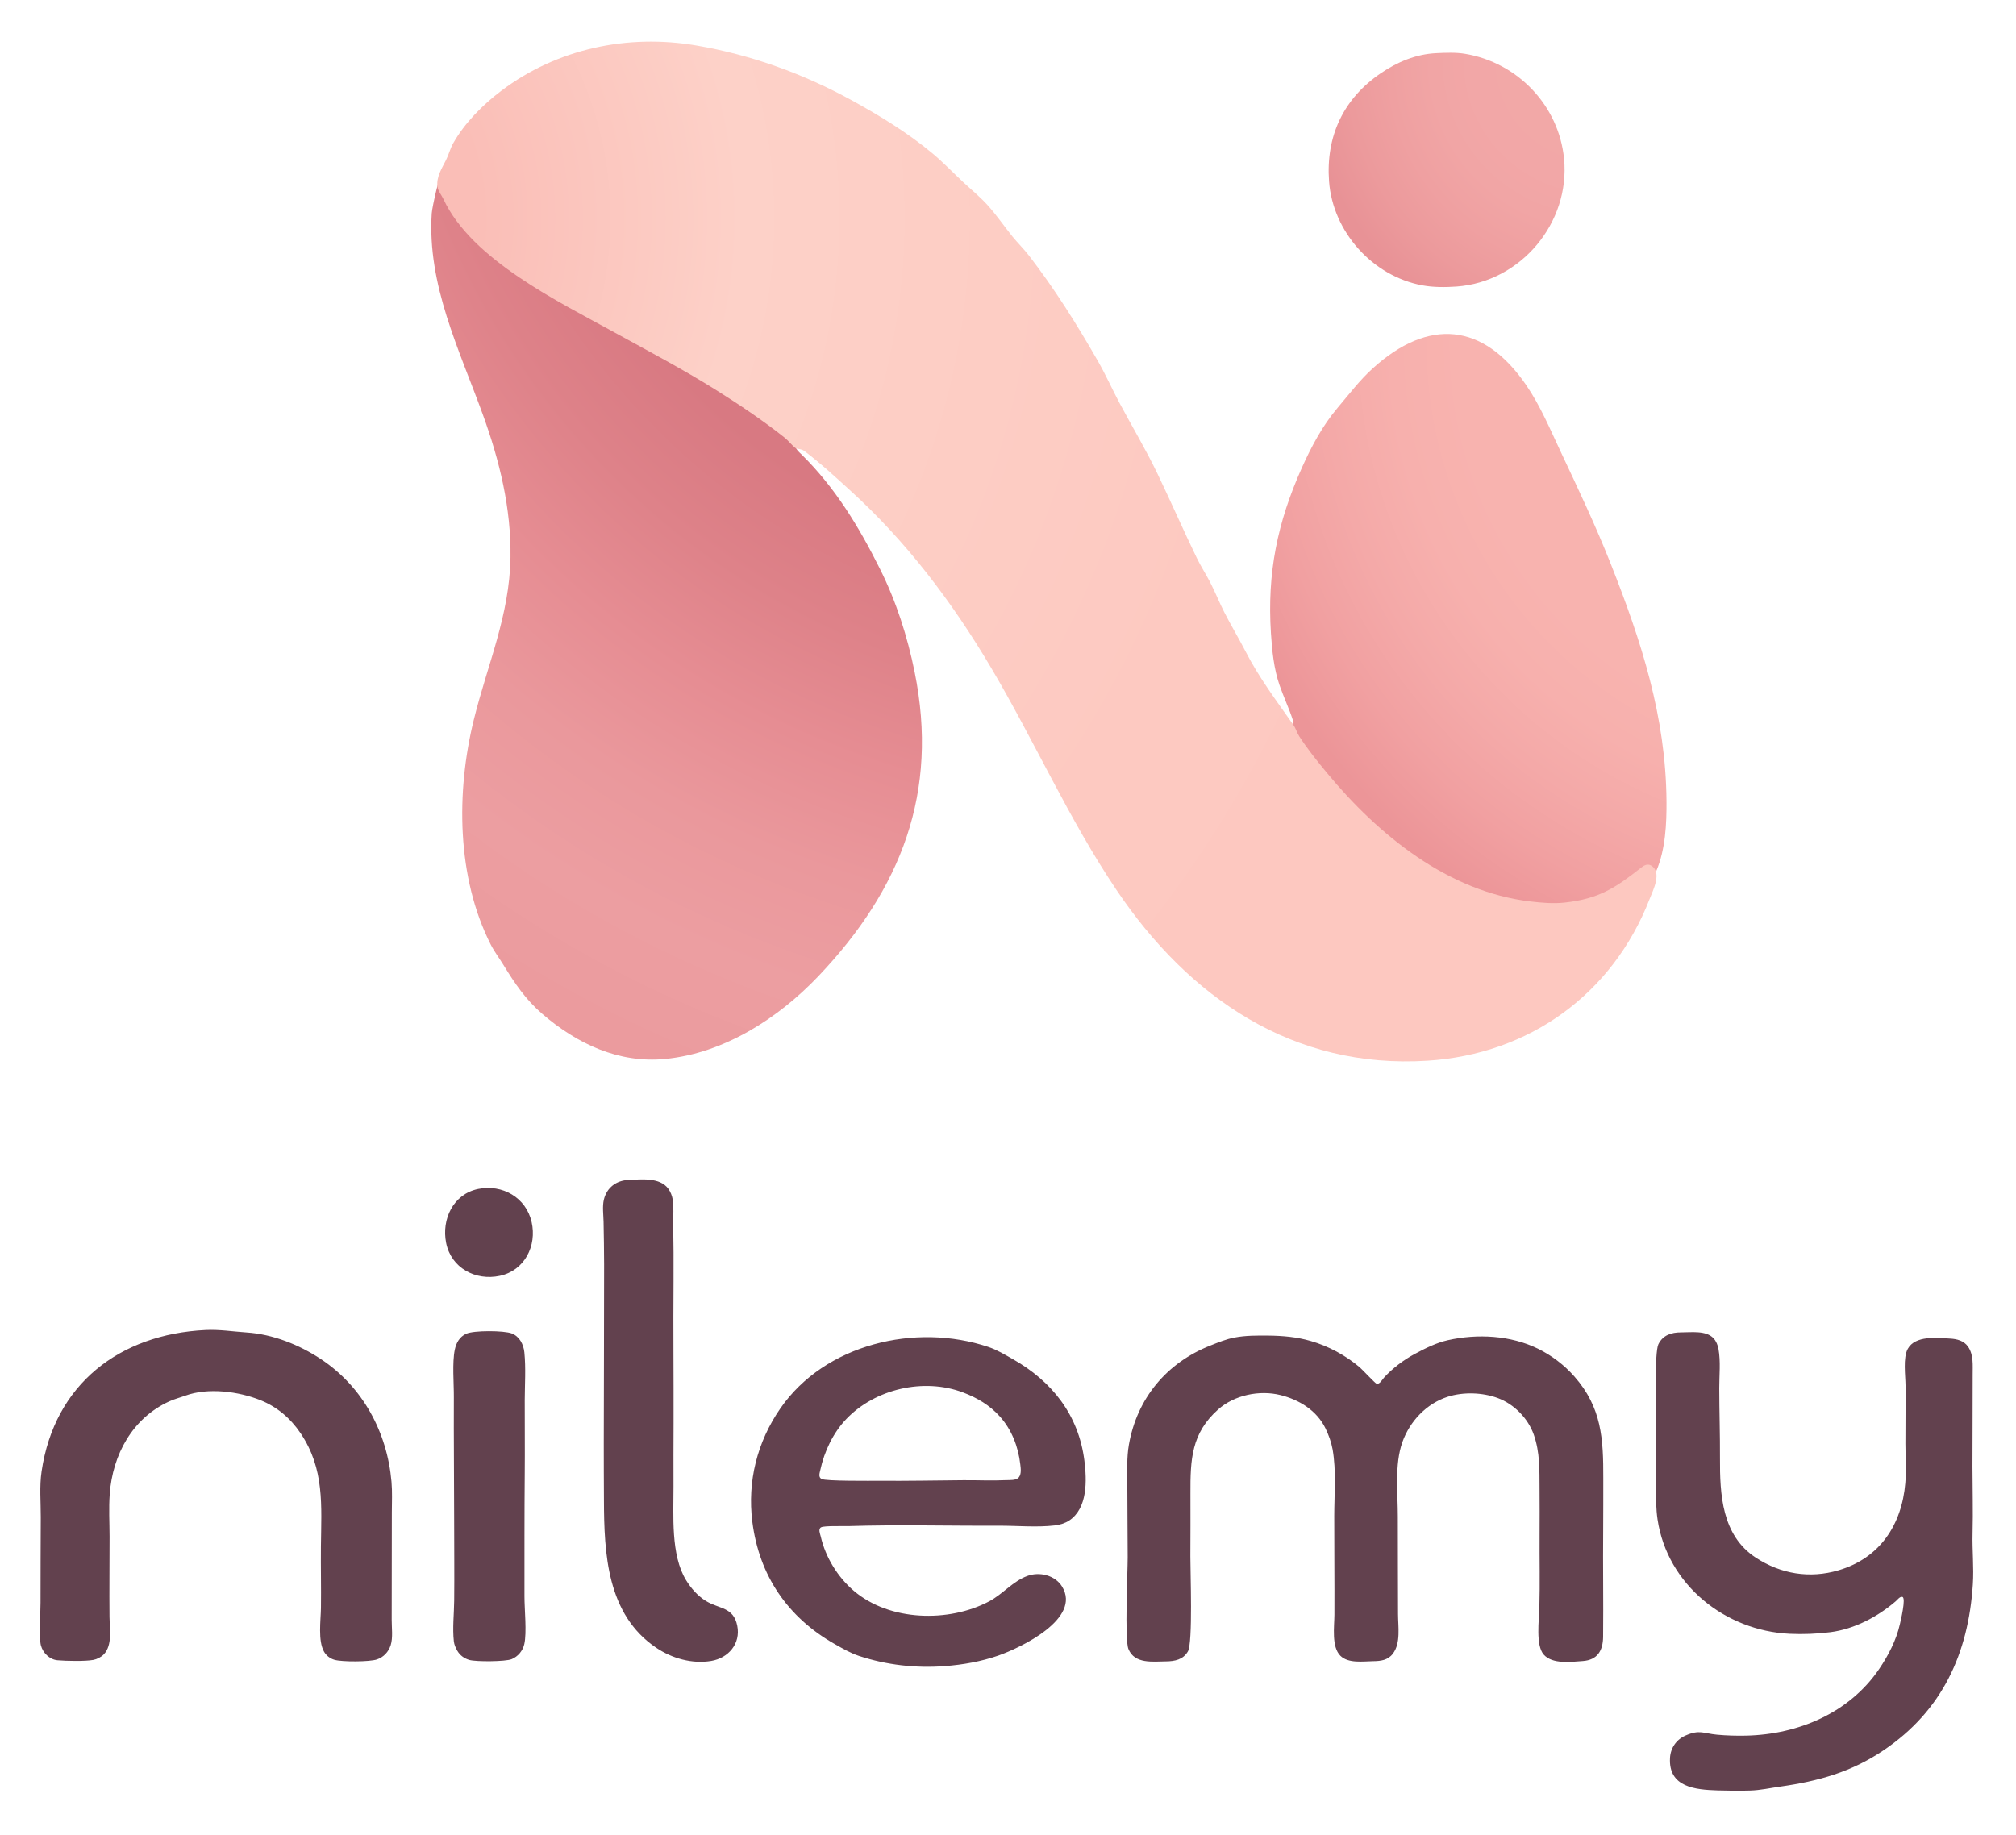
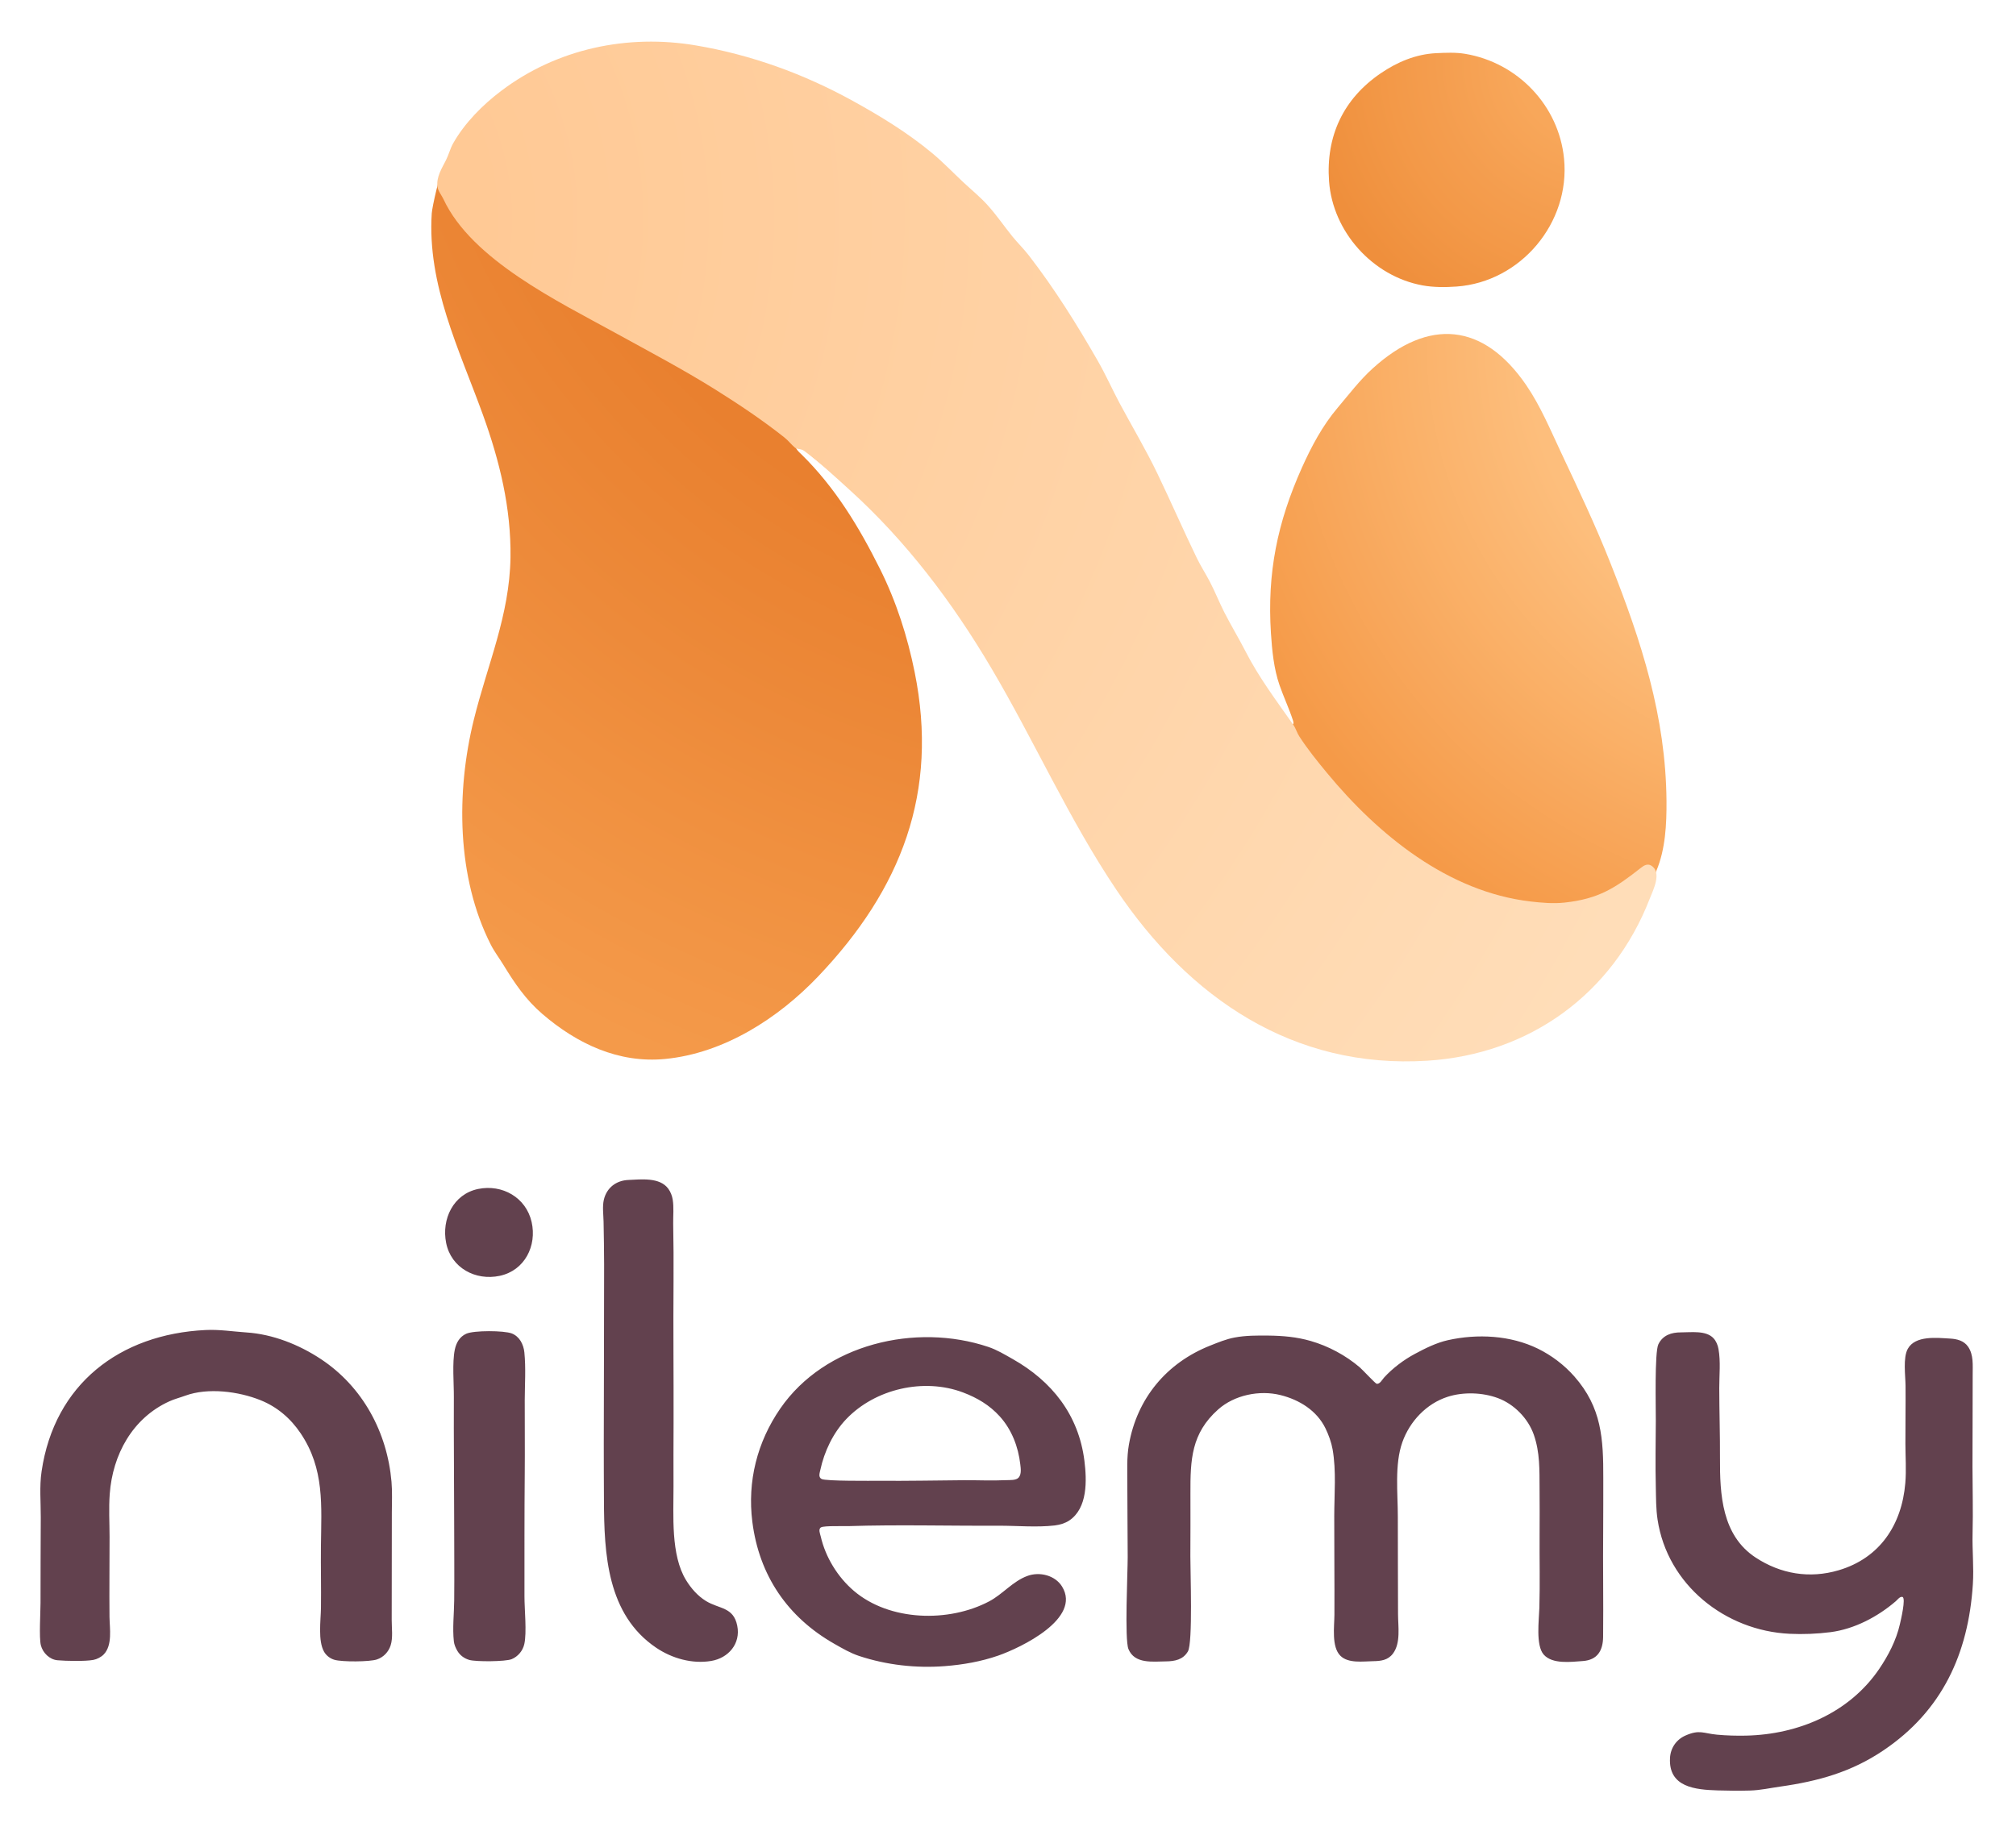
<svg xmlns="http://www.w3.org/2000/svg" viewBox="0 0 591 538" width="591" height="538">
  <defs>
    <radialGradient id="g-blob" gradientUnits="userSpaceOnUse" cx="339.0" cy="-20.3" r="360.8">
-       <stop offset="0.526" stop-color="#D87982" />
-       <stop offset="0.621" stop-color="#DE8289" />
-       <stop offset="0.716" stop-color="#E68D93" />
-       <stop offset="0.810" stop-color="#EA989C" />
-       <stop offset="0.905" stop-color="#EC9EA1" />
-       <stop offset="1.000" stop-color="#EB9B9E" />
+       <stop offset="0.526" stop-color="#E9802F" />
+       <stop offset="0.621" stop-color="#EB8534" />
+       <stop offset="0.716" stop-color="#ED8A3A" />
+       <stop offset="0.810" stop-color="#F0903F" />
+       <stop offset="0.905" stop-color="#F29545" />
+       <stop offset="1.000" stop-color="#F49A4A" />
    </radialGradient>
    <radialGradient id="g-drop" gradientUnits="userSpaceOnUse" cx="543.0" cy="101.0" r="194.8">
-       <stop offset="0.487" stop-color="#F8B3AF" />
-       <stop offset="0.589" stop-color="#F8B3AF" />
-       <stop offset="0.692" stop-color="#F7B0AD" />
-       <stop offset="0.795" stop-color="#F4A9A8" />
-       <stop offset="0.897" stop-color="#F1A0A1" />
-       <stop offset="1.000" stop-color="#EC9598" />
+       <stop offset="0.487" stop-color="#FDBE7C" />
+       <stop offset="0.589" stop-color="#FBB772" />
+       <stop offset="0.692" stop-color="#FAB067" />
+       <stop offset="0.795" stop-color="#F8A85D" />
+       <stop offset="0.897" stop-color="#F7A152" />
+       <stop offset="1.000" stop-color="#F59A48" />
    </radialGradient>
    <radialGradient id="g-dot" gradientUnits="userSpaceOnUse" cx="467.8" cy="18.0" r="85.2">
-       <stop offset="0.272" stop-color="#F2A8A7" />
-       <stop offset="0.418" stop-color="#F2A7A7" />
-       <stop offset="0.563" stop-color="#F1A5A5" />
-       <stop offset="0.709" stop-color="#EFA0A1" />
-       <stop offset="0.854" stop-color="#EC9A9C" />
-       <stop offset="1.000" stop-color="#E89296" />
+       <stop offset="0.272" stop-color="#F8A75A" />
+       <stop offset="0.418" stop-color="#F6A254" />
+       <stop offset="0.563" stop-color="#F49D4E" />
+       <stop offset="0.709" stop-color="#F39948" />
+       <stop offset="0.854" stop-color="#F19442" />
+       <stop offset="1.000" stop-color="#EF8F3C" />
    </radialGradient>
    <radialGradient id="g-ribbon" gradientUnits="userSpaceOnUse" cx="73.5" cy="64.0" r="449.7">
-       <stop offset="0.149" stop-color="#FABEB7" />
-       <stop offset="0.320" stop-color="#FDD1C8" />
-       <stop offset="0.490" stop-color="#FDCDC4" />
-       <stop offset="0.660" stop-color="#FDC9C1" />
-       <stop offset="0.830" stop-color="#FDC8C0" />
-       <stop offset="1.000" stop-color="#FDC8C0" />
+       <stop offset="0.149" stop-color="#FFC995" />
+       <stop offset="0.320" stop-color="#FFCD9C" />
+       <stop offset="0.490" stop-color="#FFD1A3" />
+       <stop offset="0.660" stop-color="#FFD5AA" />
+       <stop offset="0.830" stop-color="#FFD9B1" />
+       <stop offset="1.000" stop-color="#FFDDB8" />
    </radialGradient>
  </defs>
  <g id="mark">
    <path id="sol-damla" d="M195.00 310.50C181.32 311.83 169.13 306.02 159.01 297.32C154.15 293.15 150.89 288.34 147.58 282.92C146.37 280.93 144.94 279.08 143.88 276.99C133.85 257.25 133.69 232.15 138.90 211.05C142.88 194.88 149.39 180.47 149.65 163.48C149.86 148.97 146.47 135.15 141.55 121.56C134.59 102.37 125.22 83.53 126.57 62.55C126.69 60.69 128.88 50.88 129.85 49.75C130.38 49.14 131.14 49.13 131.85 49.39C136.04 50.92 137.13 56.23 139.32 59.59C140.68 61.66 142.65 63.97 144.49 65.62C154.51 74.65 166.35 81.30 178.04 87.86C193.98 96.81 210.25 105.12 225.20 115.70C228.30 117.89 231.59 119.93 234.51 122.36C236.84 124.30 238.57 126.73 240.65 128.89C241.93 130.22 243.44 131.24 244.74 132.52C246.28 134.02 247.48 135.86 248.85 137.51C251.59 140.79 256.15 146.09 257.54 150.08C258.51 152.84 251.53 145.31 251.28 145.09C246.93 141.25 242.53 137.46 238.03 133.81C237.01 132.97 236.19 131.89 235.08 131.16C234.69 130.90 234.06 130.51 233.56 130.69C232.52 131.08 234.64 132.93 234.93 133.21C244.86 142.97 251.81 154.47 257.98 166.83C262.75 176.39 266.02 186.60 268.13 197.05C275.27 232.32 264.22 260.72 239.83 286.32C228.10 298.62 212.21 308.83 195.00 310.50Z" fill="url(#g-blob)" />
    <path id="sag-damla" d="M459.48 272.05C454.98 272.87 450.10 272.10 445.64 271.39C422.64 267.73 407.14 255.89 391.11 239.86C385.30 234.05 378.46 226.66 374.24 219.61C372.92 217.41 372.50 215.02 371.60 212.66C369.89 208.14 367.86 203.85 366.72 199.11C366.59 198.57 365.85 195.11 366.38 194.98C366.82 194.86 367.43 196.05 367.61 196.31C370.03 199.86 372.47 203.44 374.79 207.06C375.77 208.59 376.49 210.30 377.72 211.66C377.96 211.93 378.50 212.55 378.95 212.40C379.39 212.24 379.10 211.42 379.01 211.15C377.88 207.69 376.30 204.35 375.10 200.90C373.43 196.07 372.91 190.73 372.58 185.65C371.45 167.98 374.45 153.22 381.67 137.11C384.45 130.91 387.72 124.77 392.13 119.57C395.50 115.59 398.55 111.53 402.43 108.01C418.76 93.20 434.87 94.58 447.43 112.94C451.56 118.98 454.42 125.85 457.52 132.44C462.63 143.31 467.76 154.09 472.17 165.26C481.17 188.02 488.34 210.05 488.54 234.83C488.59 241.61 488.24 248.99 485.60 255.27C484.74 257.33 485.04 259.87 483.70 261.77C483.14 262.56 482.26 263.12 481.52 263.73C475.24 268.93 467.30 270.63 459.48 272.05Z" fill="url(#g-drop)" />
    <path id="nokta" d="M427.00 84.02C423.72 84.25 420.26 84.27 417.02 83.68C402.39 81.00 390.70 67.96 389.62 53.17C388.65 39.95 393.80 28.95 404.78 21.48C409.62 18.18 415.07 15.88 421.00 15.59C423.78 15.46 426.74 15.32 429.49 15.78C444.92 18.34 456.99 30.97 458.51 46.54C460.36 65.33 445.82 82.67 427.00 84.02Z" fill="url(#g-dot)" />
    <path id="kurdele" d="M418.50 311.01C379.15 313.52 348.58 292.62 327.26 260.89C313.31 240.15 303.23 217.23 290.53 195.77C279.15 176.52 265.64 158.65 249.03 143.61C244.77 139.75 240.39 135.66 235.78 132.23C234.80 131.50 233.71 131.80 233.05 131.26C231.97 130.36 231.12 129.20 230.00 128.31C223.58 123.21 216.67 118.59 209.73 114.24C200.17 108.26 190.16 102.99 180.28 97.55C163.71 88.42 138.30 76.19 130.01 58.41C129.48 57.26 128.40 56.01 128.24 54.74C127.89 51.90 129.51 49.38 130.72 47.00C131.55 45.38 131.96 43.58 132.86 42.00C136.24 36.03 141.51 30.73 146.96 26.62C163.30 14.27 183.98 9.91 204.08 13.33C220.25 16.08 235.60 21.65 249.94 29.55C258.02 33.99 266.16 38.98 273.26 44.89C276.46 47.55 279.35 50.58 282.38 53.42C284.81 55.69 287.43 57.81 289.64 60.29C292.20 63.14 294.36 66.32 296.76 69.30C298.34 71.24 300.13 72.98 301.66 74.96C309.18 84.70 315.73 95.18 321.84 105.84C324.15 109.87 326.05 114.16 328.24 118.26C331.91 125.11 335.93 131.85 339.30 138.86C343.25 147.07 346.88 155.43 350.86 163.64C352.02 166.04 353.48 168.26 354.70 170.62C356.23 173.56 357.45 176.66 358.95 179.61C360.92 183.46 363.16 187.15 365.13 190.99C369.04 198.64 374.26 205.56 379.16 212.55C379.88 213.58 380.20 214.85 380.89 215.91C383.28 219.61 386.17 223.19 388.97 226.58C404.04 244.83 424.52 261.51 448.72 264.33C452.00 264.71 455.35 265.01 458.66 264.65C468.67 263.57 473.55 260.37 481.18 254.35C481.99 253.71 483.04 253.18 484.03 253.78C487.34 255.78 484.59 261.04 483.59 263.60C472.75 291.47 448.35 309.11 418.50 311.01Z" fill="url(#g-ribbon)" />
  </g>
  <path id="nilemy" d="M208.50 487.01C202.90 487.95 196.98 486.26 192.35 483.13C177.93 473.38 177.10 455.59 177.05 439.84C177.03 434.33 176.99 428.82 177.00 423.32C177.02 405.79 177.10 388.27 177.10 370.74C177.10 366.57 177.01 362.40 176.94 358.23C176.90 356.19 176.55 353.72 177.03 351.73C177.89 348.21 180.67 346.13 184.21 345.98C187.93 345.82 193.42 345.13 195.91 348.55C196.59 349.48 197.03 350.61 197.21 351.75C197.57 354.01 197.32 356.48 197.35 358.76C197.45 364.43 197.49 370.11 197.45 375.78C197.34 389.63 197.50 403.49 197.46 417.34C197.44 423.51 197.41 429.69 197.44 435.86C197.47 444.25 196.59 455.94 201.12 463.32C202.59 465.72 204.52 467.93 206.93 469.42C210.85 471.83 215.03 471.13 216.13 476.70C217.18 481.96 213.54 486.16 208.50 487.01Z M146.50 374.09C139.44 375.60 132.26 371.80 130.79 364.45C129.39 357.50 132.87 350.13 140.17 348.62C147.25 347.17 154.22 351.12 155.85 358.31C157.43 365.28 153.83 372.53 146.50 374.09Z M110.50 486.57C108.35 487.30 100.25 487.32 98.06 486.68C96.79 486.32 95.64 485.44 94.99 484.29C93.18 481.09 94.03 475.17 94.09 471.49C94.17 465.49 94.02 459.49 94.08 453.48C94.21 441.45 95.19 430.72 88.11 420.23C85.18 415.88 81.25 412.51 76.36 410.55C69.94 407.97 60.96 406.80 54.32 409.23C52.76 409.80 51.13 410.21 49.62 410.90C38.80 415.83 33.01 426.57 32.17 438.05C31.86 442.20 32.11 446.40 32.12 450.55C32.13 458.39 32.02 466.22 32.10 474.06C32.14 477.50 33.03 482.40 30.40 485.11C29.65 485.88 28.41 486.52 27.35 486.71C24.98 487.15 19.36 487.03 16.86 486.81C14.54 486.61 12.55 484.65 11.98 482.42C11.42 480.20 11.88 472.69 11.88 469.93C11.86 461.59 11.93 453.25 11.95 444.92C11.97 440.44 11.53 435.88 12.19 431.43C15.95 405.88 35.05 391.19 60.27 389.98C64.33 389.78 68.21 390.42 72.23 390.69C79.96 391.19 87.69 394.27 94.10 398.52C106.33 406.63 113.51 419.94 114.77 434.46C115.03 437.43 114.88 440.48 114.87 443.46C114.87 448.63 114.86 453.79 114.85 458.96C114.84 464.30 114.86 469.63 114.83 474.97C114.82 477.31 115.24 480.19 114.52 482.44C113.89 484.38 112.43 485.92 110.50 486.57Z M149.99 486.49C148.19 487.23 139.47 487.28 137.56 486.71C136.09 486.27 134.87 485.39 134.08 484.06C133.59 483.23 133.16 482.24 133.05 481.28C132.62 477.35 133.11 473.21 133.15 469.27C133.23 461.43 133.14 453.59 133.14 445.75C133.14 433.74 132.99 421.73 133.05 409.72C133.08 405.62 132.53 399.58 133.33 395.73C133.75 393.71 134.74 391.95 136.68 391.07C138.91 390.06 147.74 390.10 150.05 390.99C151.12 391.41 152.06 392.24 152.65 393.23C153.24 394.21 153.61 395.39 153.72 396.53C154.18 401.14 153.85 405.91 153.83 410.54C153.81 417.71 153.90 424.88 153.83 432.05C153.72 444.06 153.76 456.08 153.75 468.08C153.74 471.88 154.47 478.66 153.70 482.08C153.26 484.04 151.85 485.72 149.99 486.49Z M513.00 525.01C509.84 525.10 506.66 525.07 503.50 524.97C497.02 524.76 489.10 524.07 489.57 515.46C489.73 512.52 491.43 510.05 494.13 508.87C498.26 507.06 499.32 508.25 503.35 508.63C506.16 508.89 509.01 508.97 511.84 508.91C527.18 508.57 542.14 502.25 550.90 489.35C553.58 485.40 555.88 480.96 556.95 476.29C557.20 475.21 558.79 468.58 557.72 468.25C556.99 468.02 556.24 469.08 555.78 469.48C550.47 474.05 543.65 477.66 536.63 478.57C532.69 479.07 528.61 479.24 524.65 479.05C505.74 478.16 488.81 464.68 485.92 445.55C485.45 442.44 485.48 439.21 485.41 436.07C485.25 429.57 485.37 423.07 485.41 416.57C485.43 412.79 485.02 396.52 486.16 394.16C487.46 391.48 490.00 390.66 492.78 390.67C495.70 390.69 500.14 390.01 502.34 392.41C503.11 393.25 503.59 394.43 503.78 395.54C504.45 399.22 504.00 403.30 504.01 407.03C504.02 413.86 504.25 420.70 504.22 427.53C504.17 438.20 504.76 450.19 514.68 456.70C522.04 461.53 530.50 462.93 538.98 460.43C551.10 456.86 557.52 447.09 558.55 434.86C558.87 431.07 558.59 427.17 558.58 423.37C558.56 417.70 558.67 412.03 558.62 406.36C558.59 403.37 557.83 398.10 559.28 395.49C561.48 391.51 567.84 392.27 571.70 392.49C573.71 392.60 575.73 393.11 576.94 394.85C578.61 397.25 578.29 400.30 578.30 403.08C578.32 412.08 578.23 421.08 578.24 430.08C578.25 436.59 578.44 443.06 578.27 449.57C578.14 454.57 578.68 459.58 578.35 464.57C577.04 484.86 569.36 501.61 552.19 513.20C542.74 519.59 533.04 522.27 521.90 523.85C518.90 524.27 516.05 524.93 513.00 525.01Z M464.00 487.04C460.57 487.28 455.09 488.04 452.54 485.14C450.16 482.42 451.17 474.97 451.27 471.46C451.48 464.29 451.29 457.13 451.34 449.96C451.37 445.46 451.36 440.96 451.33 436.46C451.29 431.00 451.47 425.91 449.64 420.67C447.96 415.88 443.86 411.70 439.11 409.94C434.60 408.26 428.94 408.09 424.38 409.56C418.16 411.56 413.28 416.76 411.11 422.86C408.78 429.42 409.79 437.81 409.78 444.72C409.77 454.22 409.83 463.72 409.84 473.22C409.84 476.90 410.70 481.76 408.33 484.88C406.86 486.81 404.79 487.05 402.53 487.08C399.54 487.13 395.27 487.79 392.95 485.50C390.29 482.87 391.17 476.94 391.19 473.46C391.24 463.79 391.12 454.13 391.14 444.46C391.15 438.07 391.77 431.31 390.66 424.98C390.29 422.89 389.51 420.76 388.59 418.85C386.03 413.57 380.89 410.43 375.40 409.06C369.21 407.51 361.85 409.05 357.11 413.27C349.23 420.28 348.95 427.99 348.98 437.85C349.01 444.02 348.98 450.18 348.96 456.35C348.94 460.78 349.72 481.70 348.24 484.22C346.83 486.64 344.41 487.11 341.81 487.14C337.91 487.18 332.63 487.95 330.81 483.53C329.65 480.70 330.59 461.12 330.59 456.59C330.59 449.42 330.47 442.26 330.48 435.09C330.49 431.28 330.27 427.39 330.94 423.61C333.32 410.01 342.01 399.59 354.81 394.53C357.13 393.61 359.45 392.64 361.92 392.18C365.18 391.56 368.58 391.58 371.89 391.61C376.11 391.66 380.16 392.01 384.23 393.19C389.44 394.69 394.49 397.40 398.63 400.93C399.38 401.57 403.20 405.68 403.57 405.74C404.51 405.90 405.20 404.53 405.72 403.95C408.23 401.19 411.51 398.72 414.79 396.97C417.79 395.36 421.11 393.70 424.45 392.96C433.11 391.02 442.81 391.52 450.85 395.45C454.88 397.43 458.54 400.21 461.51 403.57C469.57 412.71 470.04 421.87 470.01 433.47C470.00 438.47 470.02 443.47 469.98 448.47C469.88 458.97 470.07 469.47 469.96 479.97C469.91 483.97 468.30 486.74 464.00 487.04Z M277.00 488.53C268.54 489.18 259.89 488.21 251.85 485.55C249.31 484.71 246.99 483.35 244.68 482.04C230.88 474.22 222.53 461.92 220.55 446.20C219.06 434.32 221.96 422.85 228.73 413.02C241.82 394.03 268.47 387.81 289.72 394.93C292.26 395.78 294.54 397.17 296.86 398.48C308.40 405.00 316.21 414.87 317.90 428.31C318.61 434.01 318.90 442.21 313.43 445.85C312.20 446.66 310.67 447.10 309.21 447.28C303.93 447.90 298.06 447.34 292.70 447.36C278.03 447.43 263.32 447.01 248.66 447.48C247.24 447.52 241.64 447.33 240.71 447.83C239.79 448.33 240.43 449.75 240.60 450.50C241.99 456.58 245.57 462.42 250.32 466.47C260.79 475.39 278.14 475.80 289.98 469.54C293.97 467.43 296.88 463.67 301.17 462.09C304.75 460.76 309.32 461.89 311.35 465.20C317.12 474.58 299.30 483.11 292.65 485.44C287.62 487.19 282.30 488.12 277.00 488.53Z M294.89 434.00C295.97 433.95 297.90 434.13 298.66 433.20C299.49 432.19 299.24 430.52 299.10 429.34C298.51 424.21 296.60 419.20 293.10 415.32C290.09 411.99 286.48 409.86 282.33 408.29C270.83 403.94 256.58 407.22 248.11 416.07C244.23 420.12 241.64 425.61 240.48 431.02C240.29 431.90 239.83 433.12 240.86 433.66C242.15 434.33 255.40 434.18 257.83 434.19C266.01 434.25 274.19 434.09 282.37 434.02C286.55 433.98 290.71 434.21 294.89 434.00Z" fill="#62414E" fill-rule="evenodd" />
</svg>
